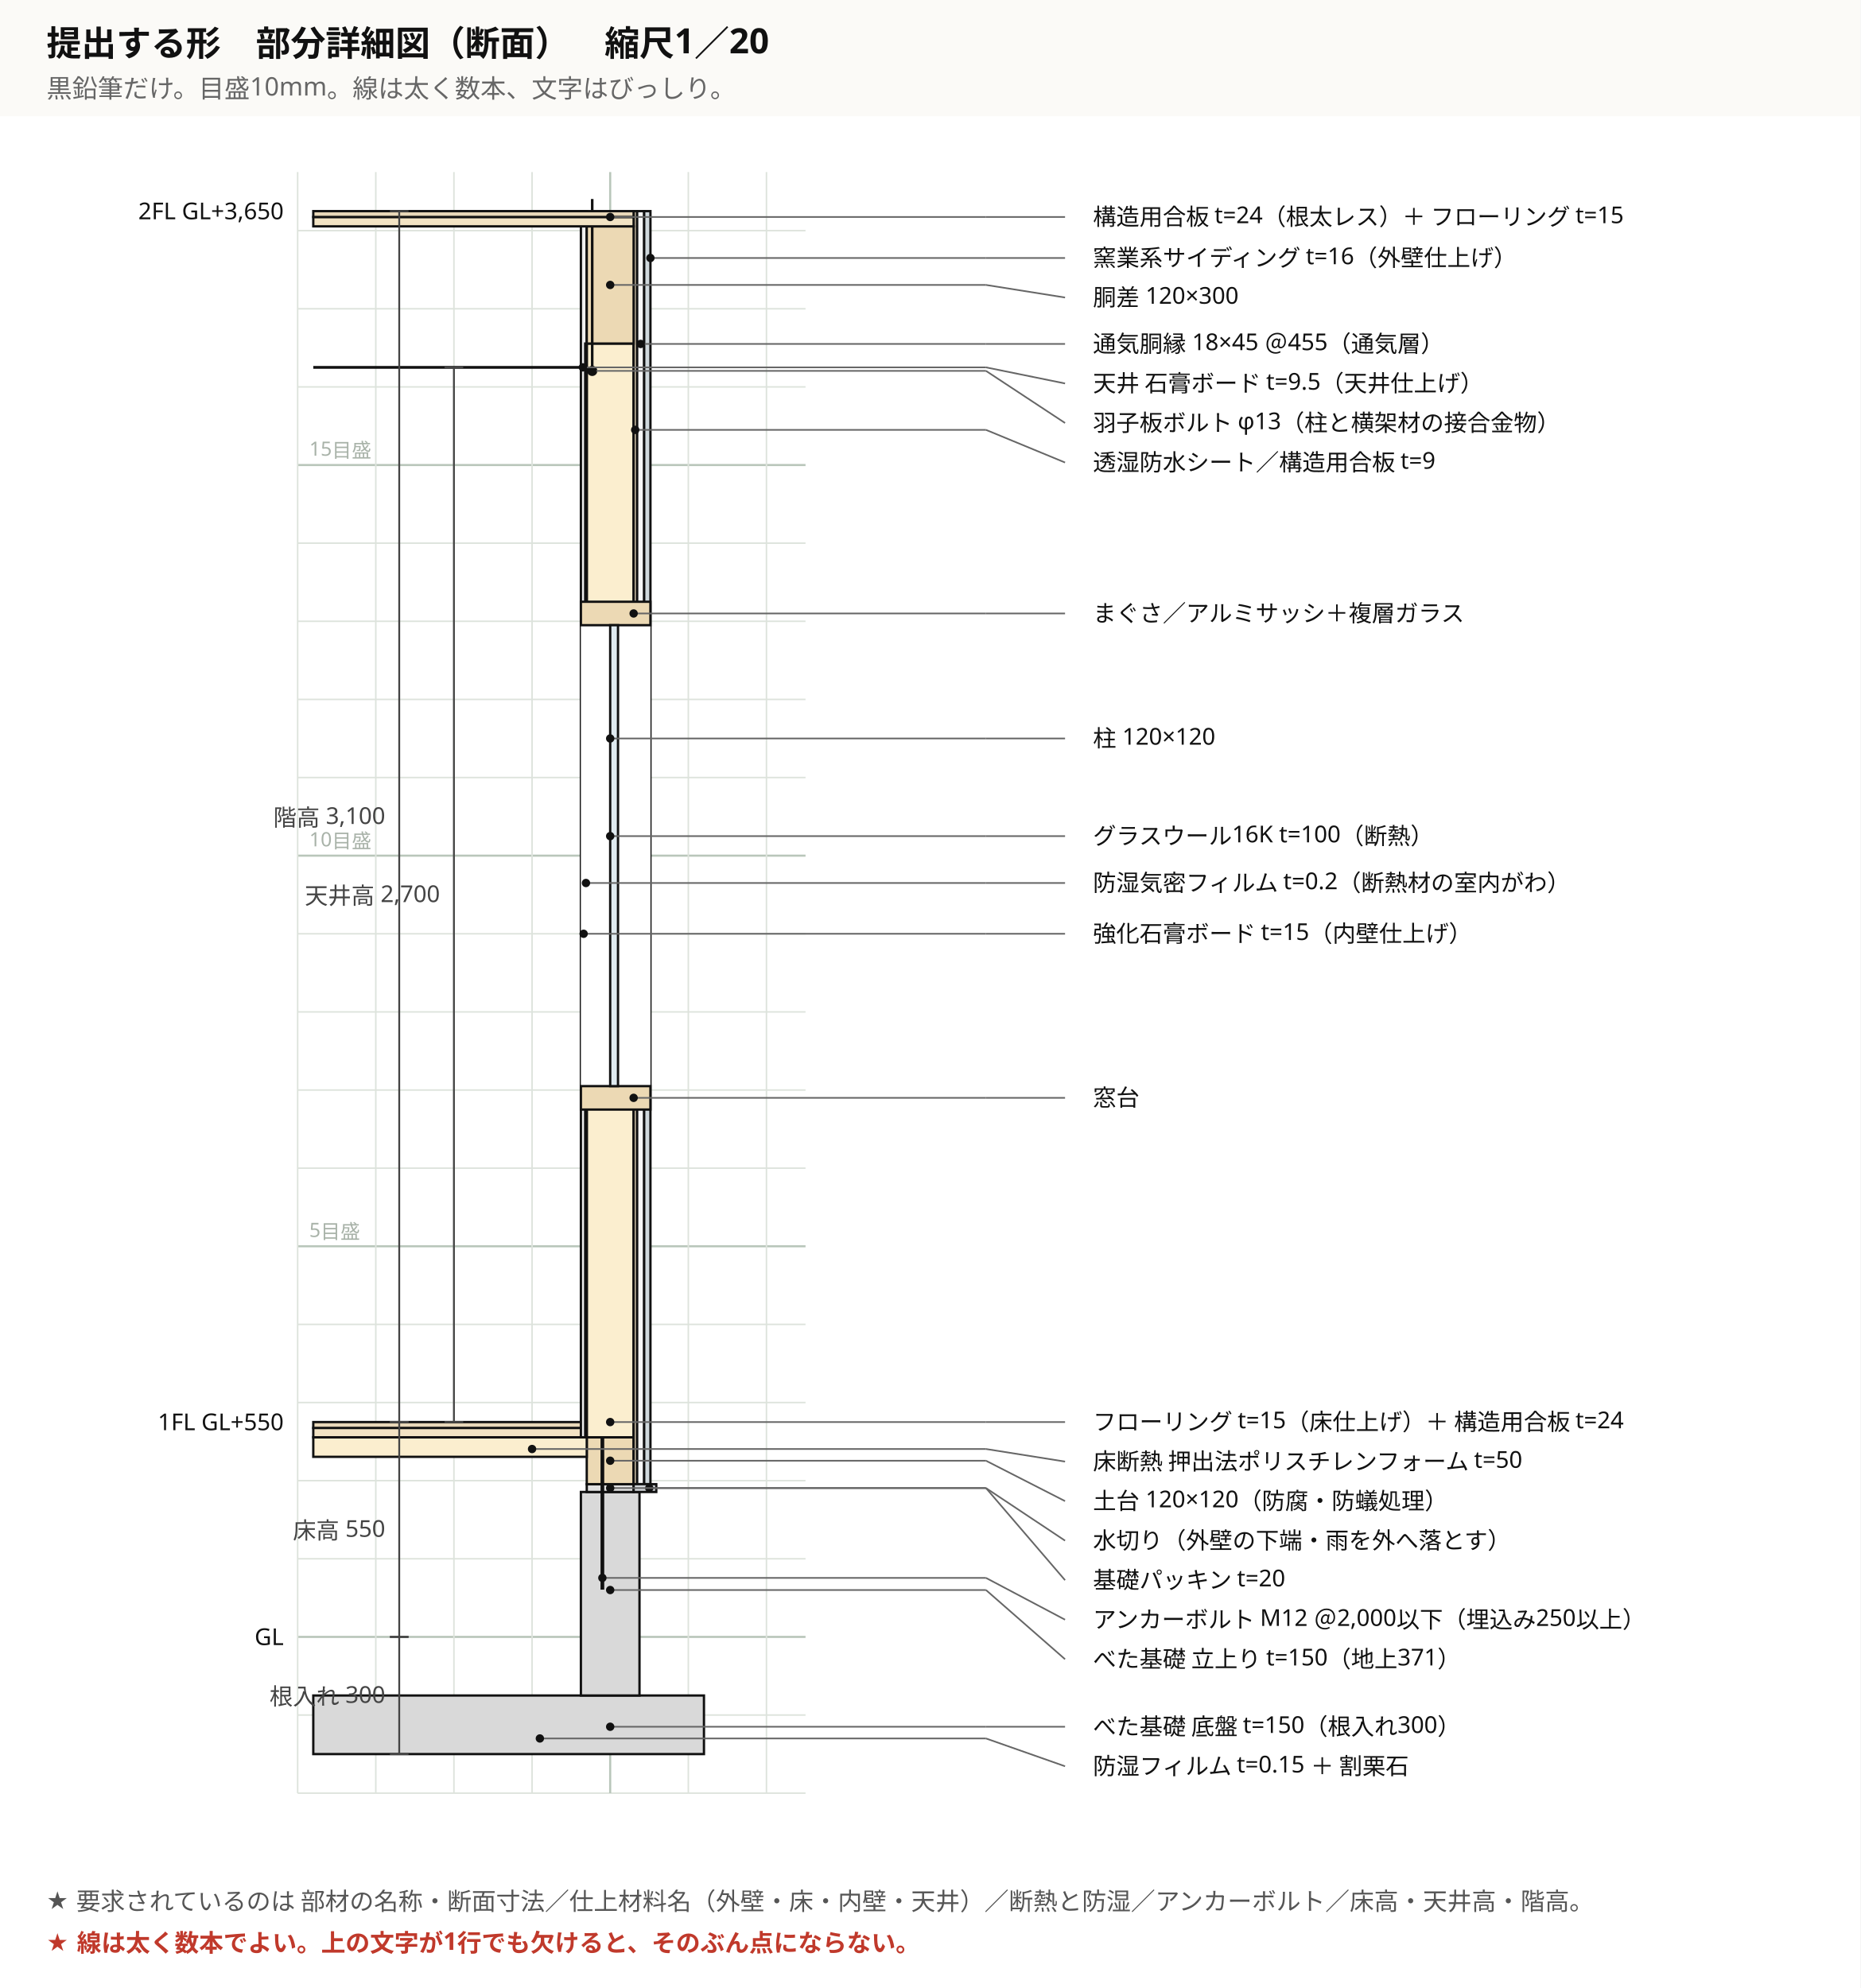
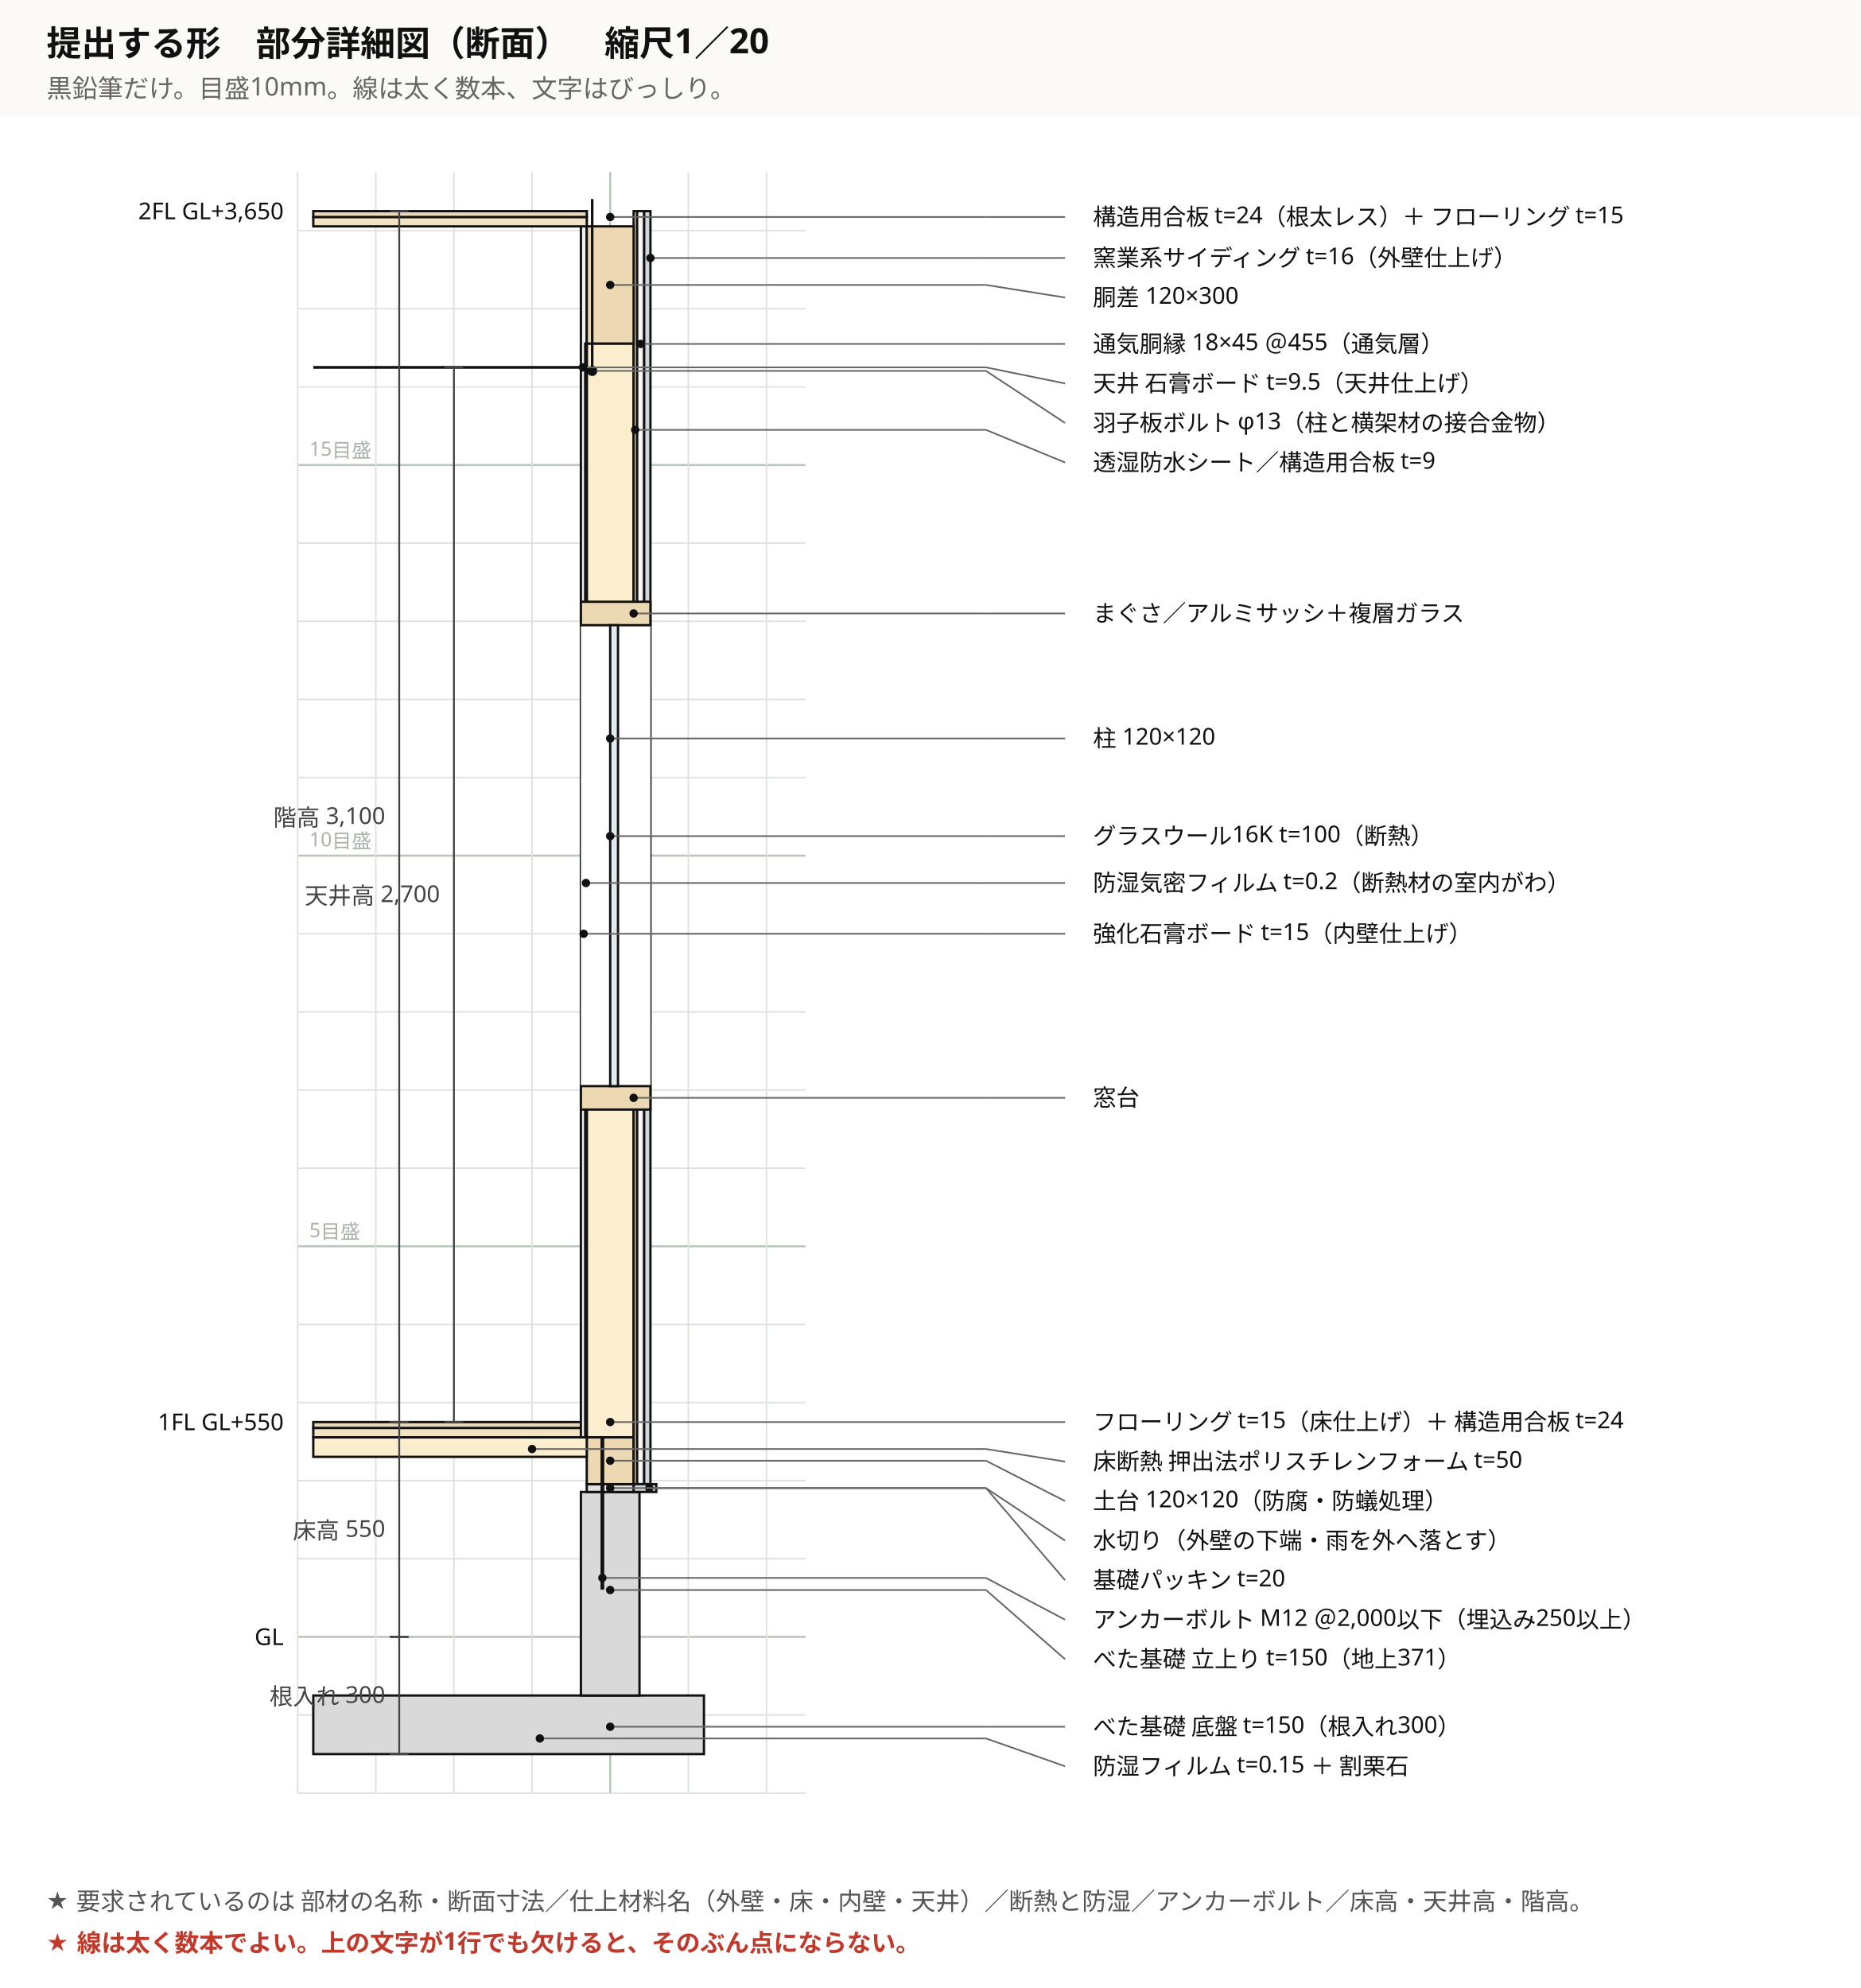
<svg xmlns="http://www.w3.org/2000/svg" viewBox="0 0 800 855" width="800" height="855" font-family="'Hiragino Sans','Hiragino Kaku Gothic ProN','Noto Sans JP','Yu Gothic',Meiryo,'IPAGothic',sans-serif">
  <rect width="800" height="855" fill="#ffffff" />
  <rect x="0" y="0" width="800" height="855" fill="#fff" stroke="none" />
  <rect x="0" y="0" width="800" height="50" fill="#fbfaf7" stroke="none" />
  <text x="20" y="24" font-size="15" text-anchor="start" fill="#111" font-weight="700" font-family="'Hiragino Sans','Hiragino Kaku Gothic ProN','Noto Sans JP','Yu Gothic',Meiryo,'IPAGothic',sans-serif">提出する形　部分詳細図（断面）　縮尺1／20</text>
  <text x="20" y="42" font-size="11" text-anchor="start" fill="#666" font-weight="400" font-family="'Hiragino Sans','Hiragino Kaku Gothic ProN','Noto Sans JP','Yu Gothic',Meiryo,'IPAGothic',sans-serif">黒鉛筆だけ。目盛10mm。線は太く数本、文字はびっしり。</text>
  <line x1="128" y1="771.2" x2="346.4" y2="771.2" stroke="#dde3dc" stroke-width="0.65" />
  <line x1="128" y1="737.6" x2="346.4" y2="737.6" stroke="#dde3dc" stroke-width="0.65" />
  <line x1="128" y1="704" x2="346.4" y2="704" stroke="#b9c6ba" stroke-width="0.9" />
  <line x1="128" y1="670.4" x2="346.4" y2="670.4" stroke="#dde3dc" stroke-width="0.65" />
  <line x1="128" y1="636.8" x2="346.4" y2="636.8" stroke="#dde3dc" stroke-width="0.65" />
  <line x1="128" y1="603.2" x2="346.4" y2="603.2" stroke="#dde3dc" stroke-width="0.65" />
  <line x1="128" y1="569.6" x2="346.4" y2="569.6" stroke="#dde3dc" stroke-width="0.65" />
  <line x1="128" y1="536" x2="346.4" y2="536" stroke="#b9c6ba" stroke-width="0.9" />
  <text x="133" y="532" font-size="8.5" text-anchor="start" fill="#a8b2a8" font-weight="400" font-family="'Hiragino Sans','Hiragino Kaku Gothic ProN','Noto Sans JP','Yu Gothic',Meiryo,'IPAGothic',sans-serif">5目盛</text>
  <line x1="128" y1="502.4" x2="346.4" y2="502.4" stroke="#dde3dc" stroke-width="0.65" />
  <line x1="128" y1="468.8" x2="346.4" y2="468.8" stroke="#dde3dc" stroke-width="0.65" />
  <line x1="128" y1="435.2" x2="346.4" y2="435.2" stroke="#dde3dc" stroke-width="0.65" />
  <line x1="128" y1="401.6" x2="346.4" y2="401.6" stroke="#dde3dc" stroke-width="0.65" />
  <line x1="128" y1="368" x2="346.4" y2="368" stroke="#b9c6ba" stroke-width="0.9" />
  <text x="133" y="364" font-size="8.5" text-anchor="start" fill="#a8b2a8" font-weight="400" font-family="'Hiragino Sans','Hiragino Kaku Gothic ProN','Noto Sans JP','Yu Gothic',Meiryo,'IPAGothic',sans-serif">10目盛</text>
  <line x1="128" y1="334.4" x2="346.4" y2="334.4" stroke="#dde3dc" stroke-width="0.65" />
  <line x1="128" y1="300.8" x2="346.4" y2="300.8" stroke="#dde3dc" stroke-width="0.65" />
  <line x1="128" y1="267.2" x2="346.4" y2="267.2" stroke="#dde3dc" stroke-width="0.65" />
  <line x1="128" y1="233.6" x2="346.4" y2="233.6" stroke="#dde3dc" stroke-width="0.65" />
  <line x1="128" y1="200" x2="346.4" y2="200" stroke="#b9c6ba" stroke-width="0.9" />
  <text x="133" y="196" font-size="8.5" text-anchor="start" fill="#a8b2a8" font-weight="400" font-family="'Hiragino Sans','Hiragino Kaku Gothic ProN','Noto Sans JP','Yu Gothic',Meiryo,'IPAGothic',sans-serif">15目盛</text>
  <line x1="128" y1="166.4" x2="346.4" y2="166.4" stroke="#dde3dc" stroke-width="0.65" />
  <line x1="128" y1="132.8" x2="346.4" y2="132.8" stroke="#dde3dc" stroke-width="0.65" />
  <line x1="128" y1="99.2" x2="346.4" y2="99.2" stroke="#dde3dc" stroke-width="0.65" />
  <line x1="128" y1="74" x2="128" y2="771.2" stroke="#dde3dc" stroke-width="0.65" />
  <line x1="161.6" y1="74" x2="161.6" y2="771.2" stroke="#dde3dc" stroke-width="0.65" />
  <line x1="195.2" y1="74" x2="195.2" y2="771.2" stroke="#dde3dc" stroke-width="0.65" />
  <line x1="228.8" y1="74" x2="228.8" y2="771.2" stroke="#dde3dc" stroke-width="0.65" />
  <line x1="262.4" y1="74" x2="262.4" y2="771.2" stroke="#b9c6ba" stroke-width="0.9" />
  <line x1="296" y1="74" x2="296" y2="771.2" stroke="#dde3dc" stroke-width="0.65" />
  <line x1="329.6" y1="74" x2="329.6" y2="771.2" stroke="#dde3dc" stroke-width="0.65" />
  <rect x="134.72" y="729.2" width="168" height="25.2" fill="#d9d9d9" stroke="#111" stroke-width="1.0" />
  <rect x="249.8" y="641.67" width="25.2" height="87.53" fill="#d9d9d9" stroke="#111" stroke-width="1.0" />
  <rect x="252.32" y="638.31" width="20.16" height="3.36" fill="#e2e2e2" stroke="#111" stroke-width="1.0" />
  <rect x="252.32" y="618.15" width="20.16" height="20.16" fill="#ecd9b4" stroke="#111" stroke-width="1.0" />
  <line x1="259.04" y1="613.11" x2="259.04" y2="683.67" stroke="#111" stroke-width="1.6" />
  <rect x="134.72" y="618.15" width="117.6" height="8.4" fill="#fbeecf" stroke="#111" stroke-width="1.0" />
-   <rect x="134.72" y="614.12" width="137.76" height="4.03" fill="#f2e3c4" stroke="#111" stroke-width="1.0" />
-   <rect x="134.72" y="611.6" width="137.76" height="2.52" fill="#e8d7b8" stroke="#111" stroke-width="1.0" />
+   <rect x="134.72" y="614.12" width="117.6" height="4.03" fill="#f2e3c4" stroke="#111" stroke-width="1.0" />
+   <rect x="134.72" y="611.6" width="117.6" height="2.52" fill="#e8d7b8" stroke="#111" stroke-width="1.0" />
  <rect x="249.8" y="90.8" width="2.52" height="527.35" fill="#efefef" stroke="#111" stroke-width="1.0" />
  <rect x="252.32" y="147.75" width="20.16" height="470.4" fill="#fbeecf" stroke="#111" stroke-width="1.0" />
  <rect x="251.65" y="147.75" width="0.67" height="470.4" fill="#cfe0ef" stroke="#111" stroke-width="1.0" />
  <rect x="272.48" y="90.8" width="1.51" height="547.51" fill="#f2e3c4" stroke="#111" stroke-width="1.0" />
  <rect x="273.99" y="90.8" width="3.02" height="547.51" fill="#f7f7f7" stroke="#111" stroke-width="1.0" />
  <rect x="277.02" y="90.8" width="2.69" height="547.51" fill="#cfd8dc" stroke="#111" stroke-width="1.0" />
  <rect x="272.48" y="638.31" width="9.74" height="3.36" fill="#d3d7da" stroke="#111" stroke-width="1.0" />
  <rect x="252.32" y="97.35" width="20.16" height="50.4" fill="#ecd9b4" stroke="#111" stroke-width="1.0" />
  <line x1="254.67" y1="85.59" x2="254.67" y2="159.51" stroke="#111" stroke-width="1.1" />
  <circle cx="254.67" cy="159.51" r="2.2" fill="#111" stroke="none" />
-   <rect x="134.72" y="93.32" width="137.76" height="4.03" fill="#f2e3c4" stroke="#111" stroke-width="1.0" />
-   <rect x="134.72" y="90.8" width="137.76" height="2.52" fill="#e8d7b8" stroke="#111" stroke-width="1.0" />
+   <rect x="134.72" y="93.32" width="117.6" height="4.03" fill="#f2e3c4" stroke="#111" stroke-width="1.0" />
+   <rect x="134.72" y="90.8" width="117.6" height="2.52" fill="#e8d7b8" stroke="#111" stroke-width="1.0" />
  <line x1="134.72" y1="158" x2="249.8" y2="158" stroke="#111" stroke-width="1.2" />
  <rect x="249.8" y="258.8" width="29.9" height="218.4" fill="#fff" stroke="none" />
  <rect x="249.8" y="467.12" width="29.9" height="10.08" fill="#ecd9b4" stroke="#111" stroke-width="1.0" />
  <rect x="249.8" y="258.8" width="29.9" height="10.08" fill="#ecd9b4" stroke="#111" stroke-width="1.0" />
  <rect x="262.4" y="268.88" width="3.36" height="198.24" fill="#dfeaf0" stroke="#111" stroke-width="1.0" />
  <line x1="279.7" y1="110.96" x2="424" y2="110.96" stroke="#666" stroke-width="0.7" />
  <line x1="424" y1="110.96" x2="458" y2="110.96" stroke="#666" stroke-width="0.7" />
  <circle cx="279.7" cy="110.96" r="1.8" fill="#111" />
  <text x="470" y="114.46" font-size="10" text-anchor="start" fill="#111" font-weight="400" font-family="'Hiragino Sans','Hiragino Kaku Gothic ProN','Noto Sans JP','Yu Gothic',Meiryo,'IPAGothic',sans-serif">窯業系サイディング t=16（外壁仕上げ）</text>
  <line x1="275.5" y1="147.92" x2="424" y2="147.92" stroke="#666" stroke-width="0.7" />
  <line x1="424" y1="147.92" x2="458" y2="147.92" stroke="#666" stroke-width="0.7" />
  <circle cx="275.5" cy="147.92" r="1.8" fill="#111" />
  <text x="470" y="151.42" font-size="10" text-anchor="start" fill="#111" font-weight="400" font-family="'Hiragino Sans','Hiragino Kaku Gothic ProN','Noto Sans JP','Yu Gothic',Meiryo,'IPAGothic',sans-serif">通気胴縁 18×45 ＠455（通気層）</text>
  <line x1="273.15" y1="184.88" x2="424" y2="184.88" stroke="#666" stroke-width="0.7" />
  <line x1="424" y1="184.88" x2="458" y2="198.92" stroke="#666" stroke-width="0.7" />
  <circle cx="273.15" cy="184.88" r="1.8" fill="#111" />
  <text x="470" y="202.42" font-size="10" text-anchor="start" fill="#111" font-weight="400" font-family="'Hiragino Sans','Hiragino Kaku Gothic ProN','Noto Sans JP','Yu Gothic',Meiryo,'IPAGothic',sans-serif">透湿防水シート／構造用合板 t=9</text>
  <line x1="262.4" y1="122.55" x2="424" y2="122.55" stroke="#666" stroke-width="0.7" />
  <line x1="424" y1="122.55" x2="458" y2="127.96" stroke="#666" stroke-width="0.7" />
  <circle cx="262.4" cy="122.55" r="1.8" fill="#111" />
  <text x="470" y="131.46" font-size="10" text-anchor="start" fill="#111" font-weight="400" font-family="'Hiragino Sans','Hiragino Kaku Gothic ProN','Noto Sans JP','Yu Gothic',Meiryo,'IPAGothic',sans-serif">胴差 120×300</text>
  <line x1="254.67" y1="159.51" x2="424" y2="159.51" stroke="#666" stroke-width="0.7" />
  <line x1="424" y1="159.51" x2="458" y2="181.92" stroke="#666" stroke-width="0.7" />
  <circle cx="254.67" cy="159.51" r="1.8" fill="#111" />
  <text x="470" y="185.42" font-size="10" text-anchor="start" fill="#111" font-weight="400" font-family="'Hiragino Sans','Hiragino Kaku Gothic ProN','Noto Sans JP','Yu Gothic',Meiryo,'IPAGothic',sans-serif">羽子板ボルト φ13（柱と横架材の接合金物）</text>
  <line x1="262.4" y1="93.32" x2="424" y2="93.32" stroke="#666" stroke-width="0.7" />
  <line x1="424" y1="93.32" x2="458" y2="93.32" stroke="#666" stroke-width="0.7" />
  <circle cx="262.4" cy="93.32" r="1.8" fill="#111" />
  <text x="470" y="96.82" font-size="10" text-anchor="start" fill="#111" font-weight="400" font-family="'Hiragino Sans','Hiragino Kaku Gothic ProN','Noto Sans JP','Yu Gothic',Meiryo,'IPAGothic',sans-serif">構造用合板 t=24（根太レス）＋ フローリング t=15</text>
  <line x1="250.64" y1="158" x2="424" y2="158" stroke="#666" stroke-width="0.7" />
  <line x1="424" y1="158" x2="458" y2="164.92" stroke="#666" stroke-width="0.7" />
  <circle cx="250.64" cy="158" r="1.8" fill="#111" />
  <text x="470" y="168.42" font-size="10" text-anchor="start" fill="#111" font-weight="400" font-family="'Hiragino Sans','Hiragino Kaku Gothic ProN','Noto Sans JP','Yu Gothic',Meiryo,'IPAGothic',sans-serif">天井 石膏ボード t=9.5（天井仕上げ）</text>
  <line x1="262.4" y1="317.6" x2="424" y2="317.6" stroke="#666" stroke-width="0.7" />
  <line x1="424" y1="317.6" x2="458" y2="317.6" stroke="#666" stroke-width="0.7" />
  <circle cx="262.4" cy="317.6" r="1.8" fill="#111" />
  <text x="470" y="321.1" font-size="10" text-anchor="start" fill="#111" font-weight="400" font-family="'Hiragino Sans','Hiragino Kaku Gothic ProN','Noto Sans JP','Yu Gothic',Meiryo,'IPAGothic',sans-serif">柱 120×120</text>
  <line x1="262.4" y1="359.6" x2="424" y2="359.6" stroke="#666" stroke-width="0.7" />
  <line x1="424" y1="359.6" x2="458" y2="359.6" stroke="#666" stroke-width="0.7" />
  <circle cx="262.4" cy="359.6" r="1.8" fill="#111" />
  <text x="470" y="363.1" font-size="10" text-anchor="start" fill="#111" font-weight="400" font-family="'Hiragino Sans','Hiragino Kaku Gothic ProN','Noto Sans JP','Yu Gothic',Meiryo,'IPAGothic',sans-serif">グラスウール16K t=100（断熱）</text>
  <line x1="251.98" y1="379.76" x2="424" y2="379.76" stroke="#666" stroke-width="0.7" />
  <line x1="424" y1="379.76" x2="458" y2="379.76" stroke="#666" stroke-width="0.7" />
  <circle cx="251.98" cy="379.76" r="1.8" fill="#111" />
  <text x="470" y="383.26" font-size="10" text-anchor="start" fill="#111" font-weight="400" font-family="'Hiragino Sans','Hiragino Kaku Gothic ProN','Noto Sans JP','Yu Gothic',Meiryo,'IPAGothic',sans-serif">防湿気密フィルム t=0.2（断熱材の室内がわ）</text>
  <line x1="250.98" y1="401.6" x2="424" y2="401.6" stroke="#666" stroke-width="0.7" />
  <line x1="424" y1="401.6" x2="458" y2="401.6" stroke="#666" stroke-width="0.7" />
  <circle cx="250.98" cy="401.6" r="1.8" fill="#111" />
  <text x="470" y="405.1" font-size="10" text-anchor="start" fill="#111" font-weight="400" font-family="'Hiragino Sans','Hiragino Kaku Gothic ProN','Noto Sans JP','Yu Gothic',Meiryo,'IPAGothic',sans-serif">強化石膏ボード t=15（内壁仕上げ）</text>
  <line x1="272.48" y1="263.84" x2="424" y2="263.84" stroke="#666" stroke-width="0.7" />
  <line x1="424" y1="263.84" x2="458" y2="263.84" stroke="#666" stroke-width="0.7" />
  <circle cx="272.48" cy="263.84" r="1.8" fill="#111" />
  <text x="470" y="267.34" font-size="10" text-anchor="start" fill="#111" font-weight="400" font-family="'Hiragino Sans','Hiragino Kaku Gothic ProN','Noto Sans JP','Yu Gothic',Meiryo,'IPAGothic',sans-serif">まぐさ／アルミサッシ＋複層ガラス</text>
  <line x1="272.48" y1="472.16" x2="424" y2="472.16" stroke="#666" stroke-width="0.7" />
  <line x1="424" y1="472.16" x2="458" y2="472.16" stroke="#666" stroke-width="0.7" />
  <circle cx="272.48" cy="472.16" r="1.8" fill="#111" />
  <text x="470" y="475.66" font-size="10" text-anchor="start" fill="#111" font-weight="400" font-family="'Hiragino Sans','Hiragino Kaku Gothic ProN','Noto Sans JP','Yu Gothic',Meiryo,'IPAGothic',sans-serif">窓台</text>
  <line x1="262.4" y1="611.6" x2="424" y2="611.6" stroke="#666" stroke-width="0.7" />
  <line x1="424" y1="611.6" x2="458" y2="611.6" stroke="#666" stroke-width="0.7" />
  <circle cx="262.4" cy="611.6" r="1.8" fill="#111" />
  <text x="470" y="615.1" font-size="10" text-anchor="start" fill="#111" font-weight="400" font-family="'Hiragino Sans','Hiragino Kaku Gothic ProN','Noto Sans JP','Yu Gothic',Meiryo,'IPAGothic',sans-serif">フローリング t=15（床仕上げ）＋ 構造用合板 t=24</text>
  <line x1="228.8" y1="623.19" x2="424" y2="623.19" stroke="#666" stroke-width="0.7" />
  <line x1="424" y1="623.19" x2="458" y2="628.6" stroke="#666" stroke-width="0.7" />
  <circle cx="228.8" cy="623.19" r="1.8" fill="#111" />
  <text x="470" y="632.1" font-size="10" text-anchor="start" fill="#111" font-weight="400" font-family="'Hiragino Sans','Hiragino Kaku Gothic ProN','Noto Sans JP','Yu Gothic',Meiryo,'IPAGothic',sans-serif">床断熱 押出法ポリスチレンフォーム t=50</text>
  <line x1="262.4" y1="628.23" x2="424" y2="628.23" stroke="#666" stroke-width="0.7" />
  <line x1="424" y1="628.23" x2="458" y2="645.6" stroke="#666" stroke-width="0.7" />
  <circle cx="262.4" cy="628.23" r="1.8" fill="#111" />
  <text x="470" y="649.1" font-size="10" text-anchor="start" fill="#111" font-weight="400" font-family="'Hiragino Sans','Hiragino Kaku Gothic ProN','Noto Sans JP','Yu Gothic',Meiryo,'IPAGothic',sans-serif">土台 120×120（防腐・防蟻処理）</text>
  <line x1="279.2" y1="639.99" x2="424" y2="639.99" stroke="#666" stroke-width="0.7" />
  <line x1="424" y1="639.99" x2="458" y2="662.6" stroke="#666" stroke-width="0.7" />
  <circle cx="279.2" cy="639.99" r="1.8" fill="#111" />
  <text x="470" y="666.1" font-size="10" text-anchor="start" fill="#111" font-weight="400" font-family="'Hiragino Sans','Hiragino Kaku Gothic ProN','Noto Sans JP','Yu Gothic',Meiryo,'IPAGothic',sans-serif">水切り（外壁の下端・雨を外へ落とす）</text>
  <line x1="262.4" y1="639.99" x2="424" y2="639.99" stroke="#666" stroke-width="0.7" />
  <line x1="424" y1="639.99" x2="458" y2="679.6" stroke="#666" stroke-width="0.7" />
  <circle cx="262.4" cy="639.99" r="1.8" fill="#111" />
  <text x="470" y="683.1" font-size="10" text-anchor="start" fill="#111" font-weight="400" font-family="'Hiragino Sans','Hiragino Kaku Gothic ProN','Noto Sans JP','Yu Gothic',Meiryo,'IPAGothic',sans-serif">基礎パッキン t=20</text>
  <line x1="259.04" y1="678.63" x2="424" y2="678.63" stroke="#666" stroke-width="0.7" />
  <line x1="424" y1="678.63" x2="458" y2="696.6" stroke="#666" stroke-width="0.7" />
  <circle cx="259.04" cy="678.63" r="1.8" fill="#111" />
  <text x="470" y="700.1" font-size="10" text-anchor="start" fill="#111" font-weight="400" font-family="'Hiragino Sans','Hiragino Kaku Gothic ProN','Noto Sans JP','Yu Gothic',Meiryo,'IPAGothic',sans-serif">アンカーボルト M12 ＠2,000以下（埋込み250以上）</text>
  <line x1="262.4" y1="683.84" x2="424" y2="683.84" stroke="#666" stroke-width="0.7" />
  <line x1="424" y1="683.84" x2="458" y2="713.6" stroke="#666" stroke-width="0.7" />
  <circle cx="262.4" cy="683.84" r="1.8" fill="#111" />
  <text x="470" y="717.1" font-size="10" text-anchor="start" fill="#111" font-weight="400" font-family="'Hiragino Sans','Hiragino Kaku Gothic ProN','Noto Sans JP','Yu Gothic',Meiryo,'IPAGothic',sans-serif">べた基礎 立上り t=150（地上371）</text>
  <line x1="262.4" y1="742.64" x2="424" y2="742.64" stroke="#666" stroke-width="0.7" />
  <line x1="424" y1="742.64" x2="458" y2="742.64" stroke="#666" stroke-width="0.7" />
  <circle cx="262.4" cy="742.64" r="1.8" fill="#111" />
  <text x="470" y="746.14" font-size="10" text-anchor="start" fill="#111" font-weight="400" font-family="'Hiragino Sans','Hiragino Kaku Gothic ProN','Noto Sans JP','Yu Gothic',Meiryo,'IPAGothic',sans-serif">べた基礎 底盤 t=150（根入れ300）</text>
  <line x1="232.16" y1="747.68" x2="424" y2="747.68" stroke="#666" stroke-width="0.7" />
  <line x1="424" y1="747.68" x2="458" y2="759.64" stroke="#666" stroke-width="0.7" />
  <circle cx="232.16" cy="747.68" r="1.8" fill="#111" />
  <text x="470" y="763.14" font-size="10" text-anchor="start" fill="#111" font-weight="400" font-family="'Hiragino Sans','Hiragino Kaku Gothic ProN','Noto Sans JP','Yu Gothic',Meiryo,'IPAGothic',sans-serif">防湿フィルム t=0.15 ＋ 割栗石</text>
  <line x1="171.68" y1="90.8" x2="171.68" y2="611.6" stroke="#444" stroke-width="0.8" />
  <line x1="167.68" y1="90.8" x2="175.68" y2="90.8" stroke="#444" stroke-width="0.8" />
  <line x1="167.68" y1="611.6" x2="175.68" y2="611.6" stroke="#444" stroke-width="0.8" />
  <text x="165.68" y="355.2" font-size="10" text-anchor="end" fill="#444" font-weight="400" font-family="'Hiragino Sans','Hiragino Kaku Gothic ProN','Noto Sans JP','Yu Gothic',Meiryo,'IPAGothic',sans-serif">階高 3,100</text>
  <line x1="195.2" y1="158" x2="195.2" y2="611.6" stroke="#444" stroke-width="0.8" />
  <line x1="191.2" y1="158" x2="199.2" y2="158" stroke="#444" stroke-width="0.8" />
  <line x1="191.2" y1="611.6" x2="199.2" y2="611.6" stroke="#444" stroke-width="0.8" />
  <text x="189.2" y="388.8" font-size="10" text-anchor="end" fill="#444" font-weight="400" font-family="'Hiragino Sans','Hiragino Kaku Gothic ProN','Noto Sans JP','Yu Gothic',Meiryo,'IPAGothic',sans-serif">天井高 2,700</text>
  <line x1="171.68" y1="611.6" x2="171.68" y2="704" stroke="#444" stroke-width="0.8" />
  <line x1="167.68" y1="611.6" x2="175.68" y2="611.6" stroke="#444" stroke-width="0.8" />
  <line x1="167.68" y1="704" x2="175.68" y2="704" stroke="#444" stroke-width="0.8" />
  <text x="165.68" y="661.8" font-size="10" text-anchor="end" fill="#444" font-weight="400" font-family="'Hiragino Sans','Hiragino Kaku Gothic ProN','Noto Sans JP','Yu Gothic',Meiryo,'IPAGothic',sans-serif">床高 550</text>
  <line x1="171.68" y1="704" x2="171.68" y2="754.4" stroke="#444" stroke-width="0.8" />
  <line x1="167.68" y1="704" x2="175.68" y2="704" stroke="#444" stroke-width="0.8" />
  <line x1="167.68" y1="754.4" x2="175.68" y2="754.4" stroke="#444" stroke-width="0.8" />
  <text x="165.68" y="733.2" font-size="10" text-anchor="end" fill="#444" font-weight="400" font-family="'Hiragino Sans','Hiragino Kaku Gothic ProN','Noto Sans JP','Yu Gothic',Meiryo,'IPAGothic',sans-serif">根入れ 300</text>
  <text x="122" y="707.5" font-size="10" text-anchor="end" fill="#111" font-weight="400" font-family="'Hiragino Sans','Hiragino Kaku Gothic ProN','Noto Sans JP','Yu Gothic',Meiryo,'IPAGothic',sans-serif">GL</text>
  <text x="122" y="615.1" font-size="10" text-anchor="end" fill="#111" font-weight="400" font-family="'Hiragino Sans','Hiragino Kaku Gothic ProN','Noto Sans JP','Yu Gothic',Meiryo,'IPAGothic',sans-serif">1FL  GL+550</text>
  <text x="122" y="94.3" font-size="10" text-anchor="end" fill="#111" font-weight="400" font-family="'Hiragino Sans','Hiragino Kaku Gothic ProN','Noto Sans JP','Yu Gothic',Meiryo,'IPAGothic',sans-serif">2FL  GL+3,650</text>
  <text x="20" y="821" font-size="10.5" text-anchor="start" fill="#555" font-weight="400" font-family="'Hiragino Sans','Hiragino Kaku Gothic ProN','Noto Sans JP','Yu Gothic',Meiryo,'IPAGothic',sans-serif">★ 要求されているのは 部材の名称・断面寸法／仕上材料名（外壁・床・内壁・天井）／断熱と防湿／アンカーボルト／床高・天井高・階高。</text>
  <text x="20" y="839" font-size="10.5" text-anchor="start" fill="#c0392b" font-weight="700" font-family="'Hiragino Sans','Hiragino Kaku Gothic ProN','Noto Sans JP','Yu Gothic',Meiryo,'IPAGothic',sans-serif">★ 線は太く数本でよい。上の文字が1行でも欠けると、そのぶん点にならない。</text>
</svg>
